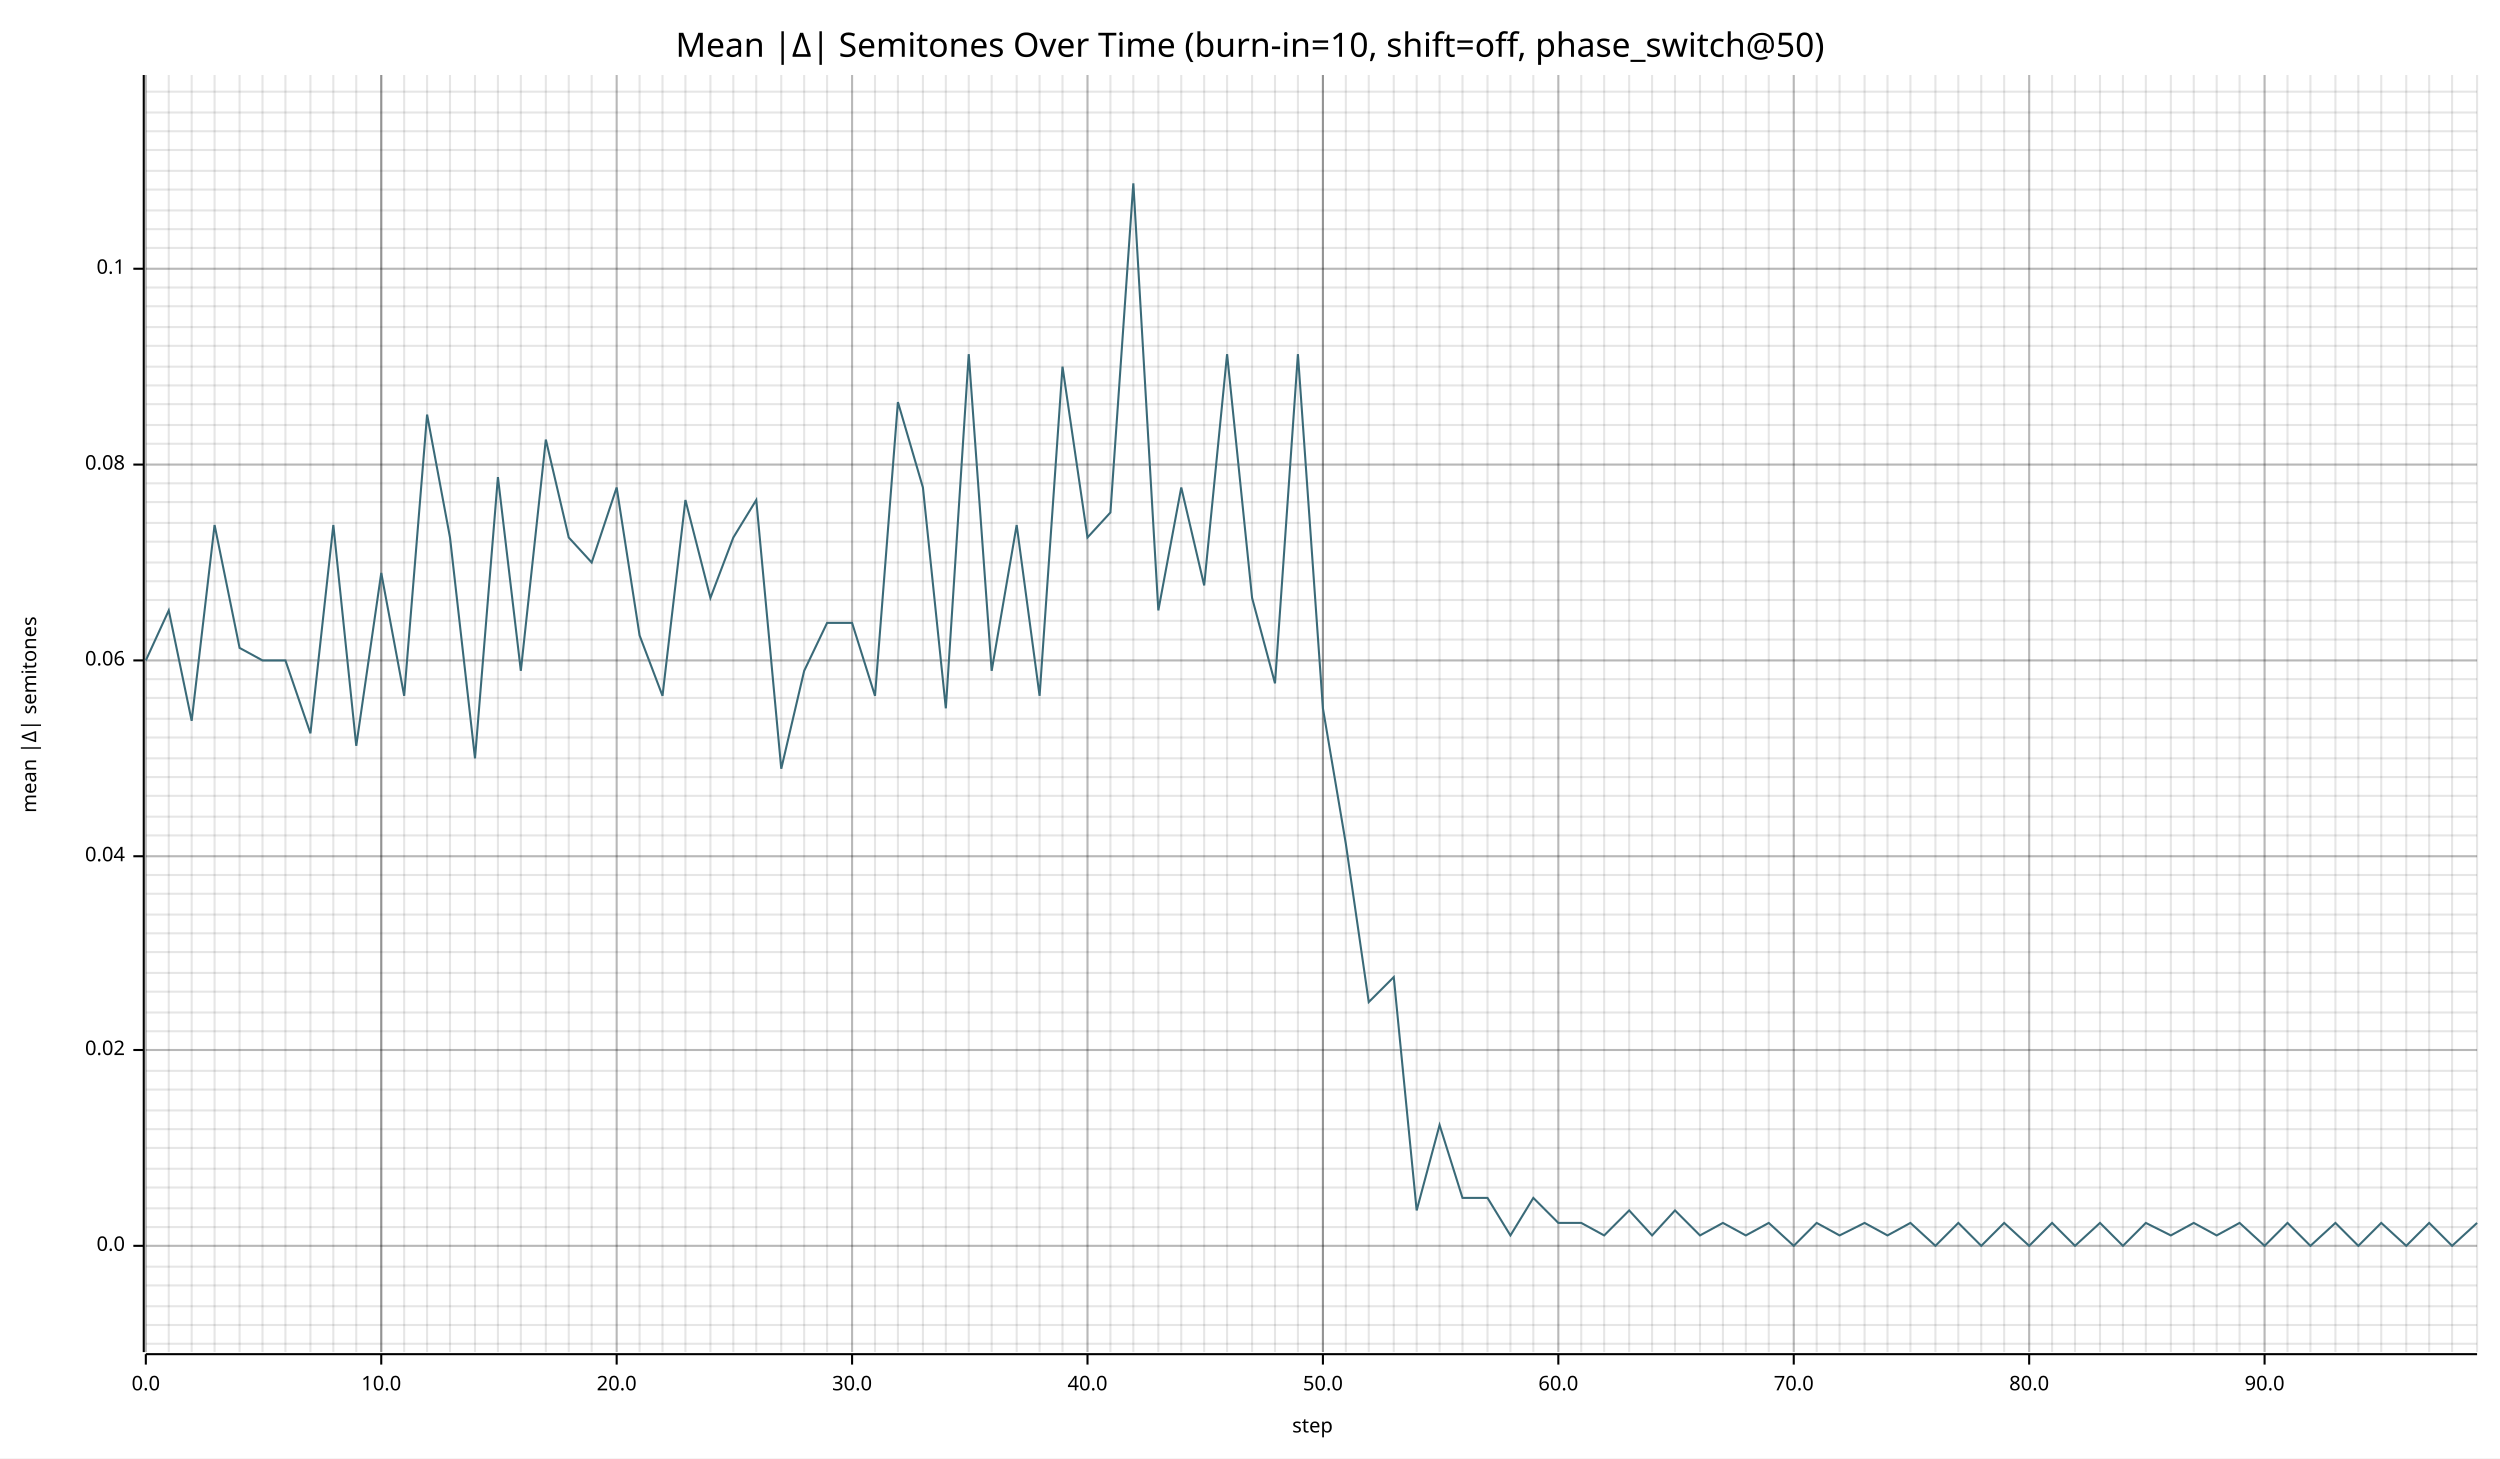
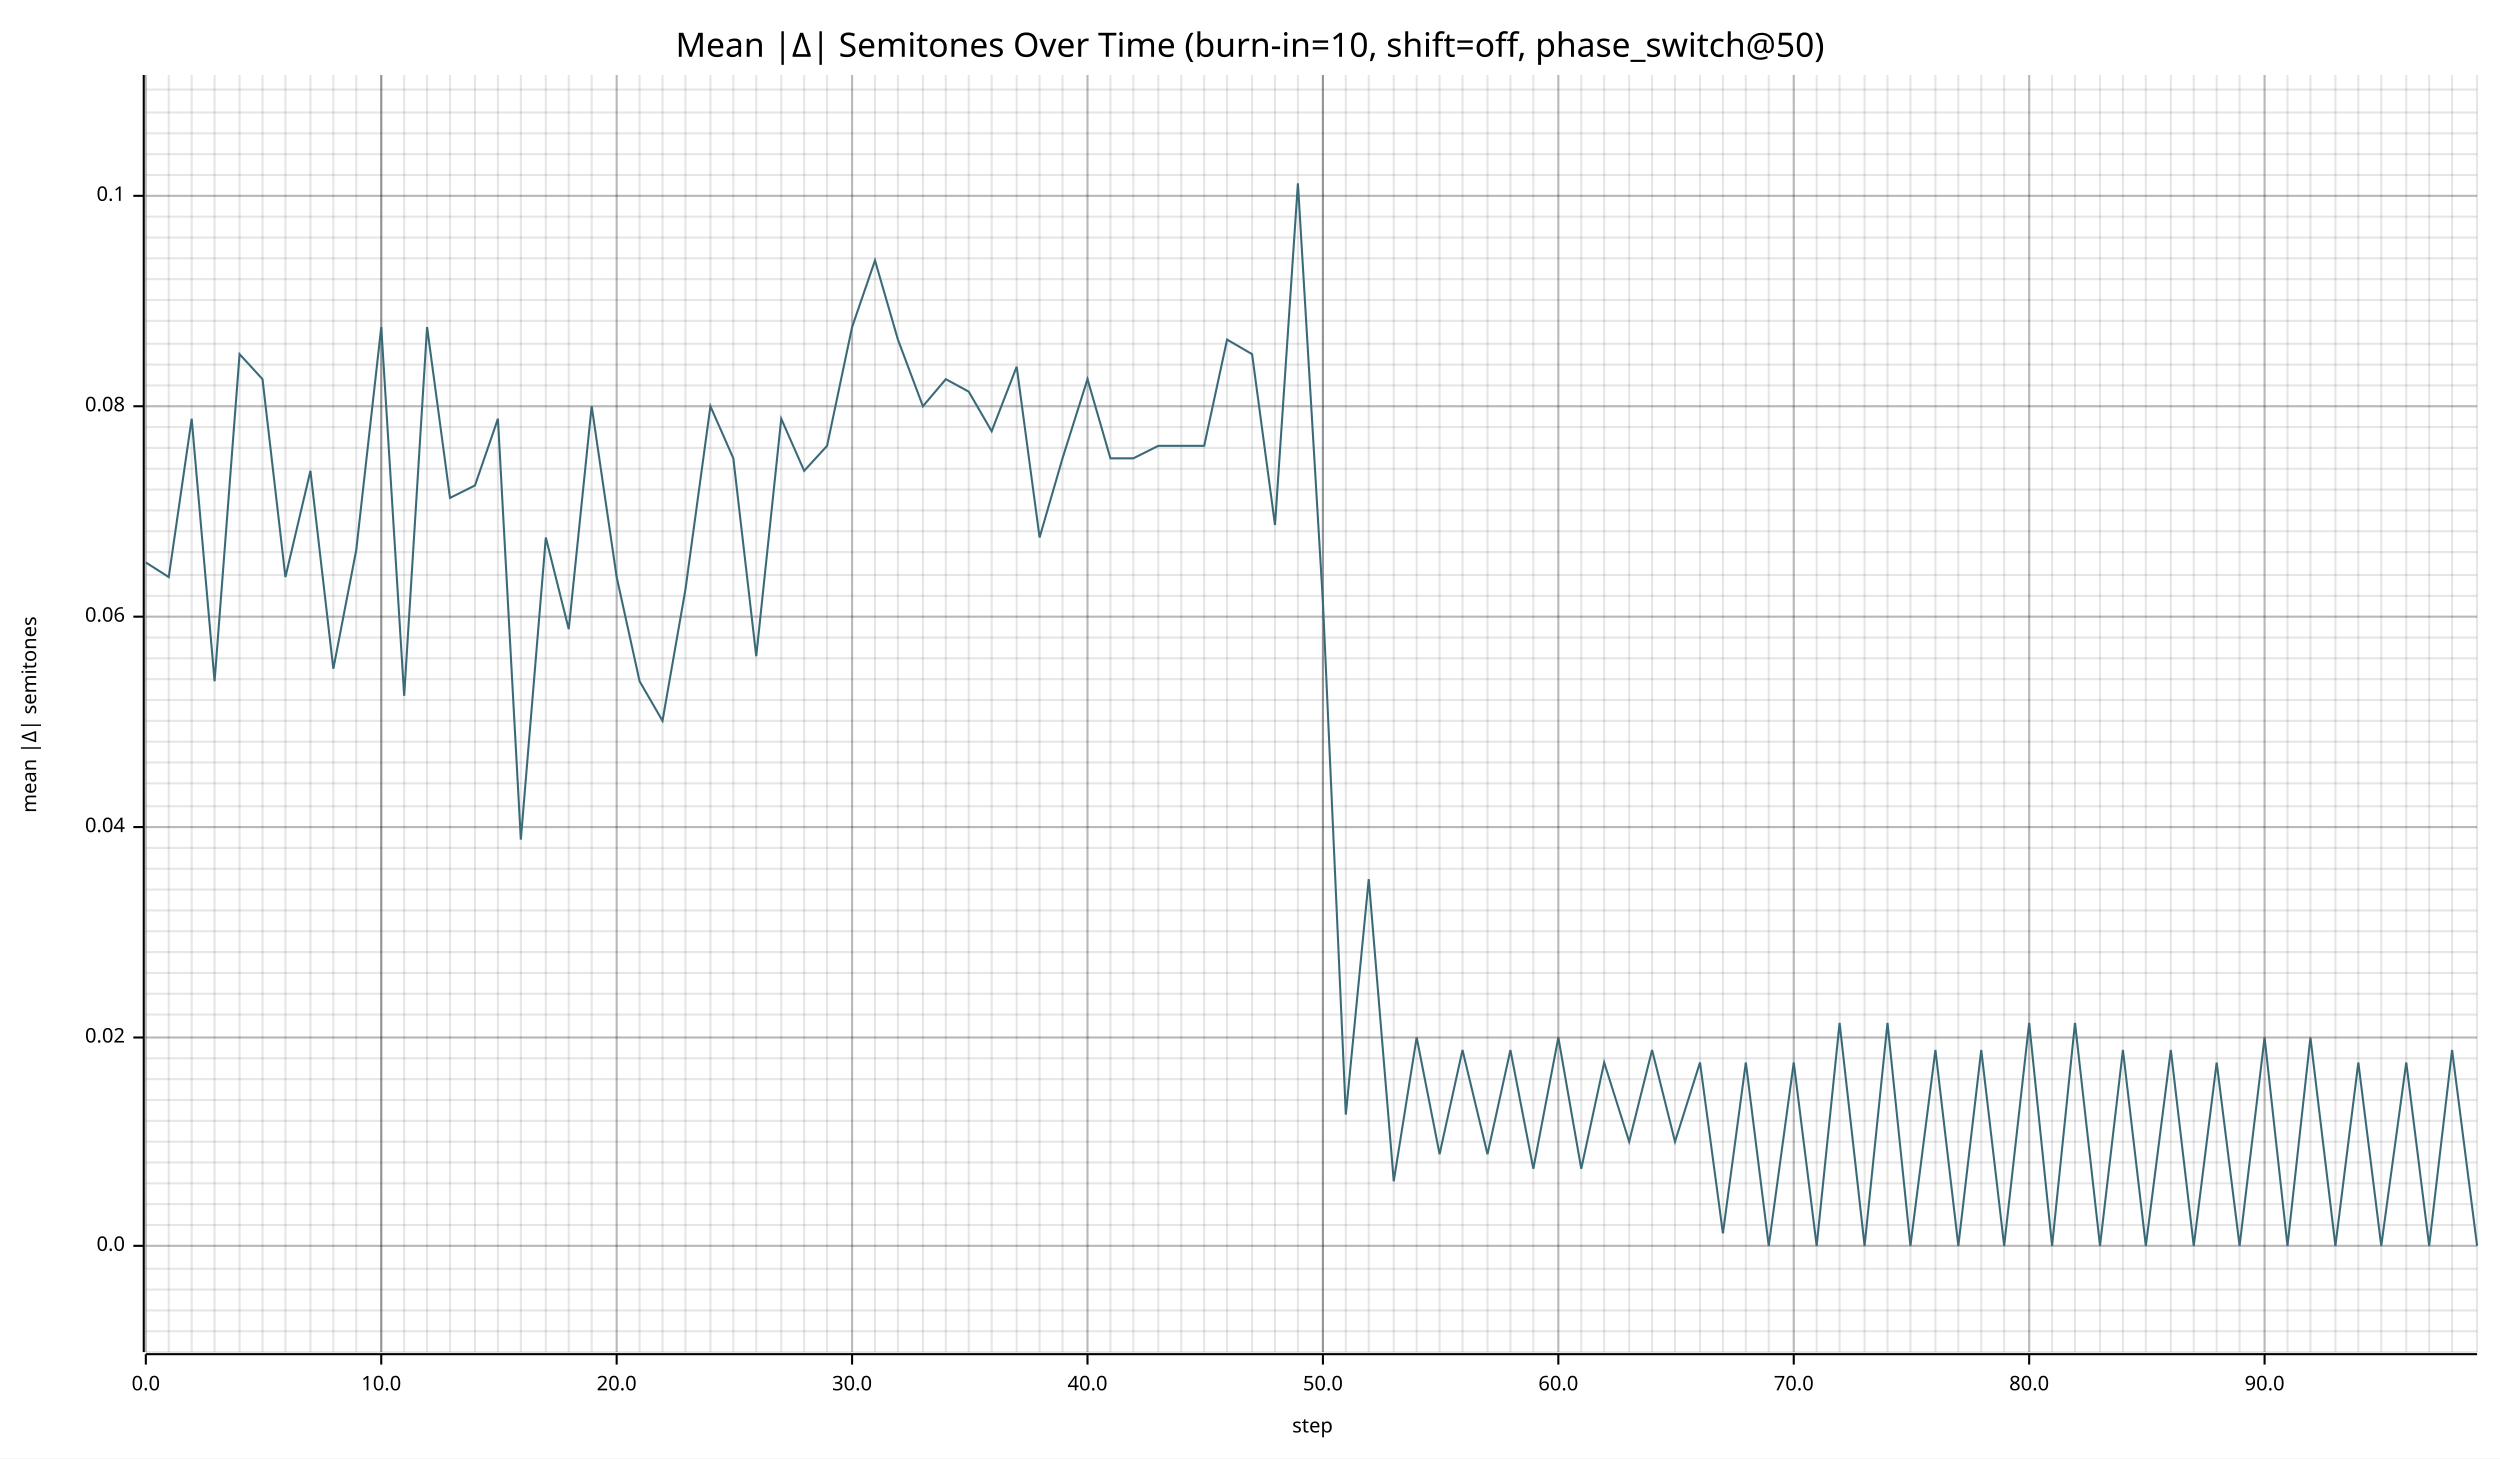
<svg xmlns="http://www.w3.org/2000/svg" width="1200" height="700" viewBox="0 0 1200 700">
  <rect x="0" y="0" width="1200" height="700" opacity="1" fill="#FFFFFF" stroke="none" />
  <text x="600" y="15" dy="0.76em" text-anchor="middle" font-family="sans-serif" font-size="16.129" opacity="1" fill="#000000">
Mean |Δ| Semitones Over Time (burn-in=10, shift=off, phase_switch@50)
</text>
  <line opacity="0.1" stroke="#000000" stroke-width="1" x1="70" y1="649" x2="70" y2="36" />
  <line opacity="0.1" stroke="#000000" stroke-width="1" x1="81" y1="649" x2="81" y2="36" />
  <line opacity="0.1" stroke="#000000" stroke-width="1" x1="92" y1="649" x2="92" y2="36" />
  <line opacity="0.1" stroke="#000000" stroke-width="1" x1="103" y1="649" x2="103" y2="36" />
  <line opacity="0.1" stroke="#000000" stroke-width="1" x1="115" y1="649" x2="115" y2="36" />
  <line opacity="0.1" stroke="#000000" stroke-width="1" x1="126" y1="649" x2="126" y2="36" />
  <line opacity="0.1" stroke="#000000" stroke-width="1" x1="137" y1="649" x2="137" y2="36" />
  <line opacity="0.1" stroke="#000000" stroke-width="1" x1="149" y1="649" x2="149" y2="36" />
  <line opacity="0.1" stroke="#000000" stroke-width="1" x1="160" y1="649" x2="160" y2="36" />
  <line opacity="0.1" stroke="#000000" stroke-width="1" x1="171" y1="649" x2="171" y2="36" />
  <line opacity="0.1" stroke="#000000" stroke-width="1" x1="183" y1="649" x2="183" y2="36" />
  <line opacity="0.1" stroke="#000000" stroke-width="1" x1="194" y1="649" x2="194" y2="36" />
  <line opacity="0.1" stroke="#000000" stroke-width="1" x1="205" y1="649" x2="205" y2="36" />
  <line opacity="0.1" stroke="#000000" stroke-width="1" x1="216" y1="649" x2="216" y2="36" />
  <line opacity="0.1" stroke="#000000" stroke-width="1" x1="228" y1="649" x2="228" y2="36" />
  <line opacity="0.1" stroke="#000000" stroke-width="1" x1="239" y1="649" x2="239" y2="36" />
  <line opacity="0.1" stroke="#000000" stroke-width="1" x1="250" y1="649" x2="250" y2="36" />
  <line opacity="0.1" stroke="#000000" stroke-width="1" x1="262" y1="649" x2="262" y2="36" />
  <line opacity="0.1" stroke="#000000" stroke-width="1" x1="273" y1="649" x2="273" y2="36" />
  <line opacity="0.1" stroke="#000000" stroke-width="1" x1="284" y1="649" x2="284" y2="36" />
  <line opacity="0.1" stroke="#000000" stroke-width="1" x1="296" y1="649" x2="296" y2="36" />
  <line opacity="0.1" stroke="#000000" stroke-width="1" x1="307" y1="649" x2="307" y2="36" />
  <line opacity="0.1" stroke="#000000" stroke-width="1" x1="318" y1="649" x2="318" y2="36" />
  <line opacity="0.1" stroke="#000000" stroke-width="1" x1="329" y1="649" x2="329" y2="36" />
  <line opacity="0.1" stroke="#000000" stroke-width="1" x1="341" y1="649" x2="341" y2="36" />
  <line opacity="0.1" stroke="#000000" stroke-width="1" x1="352" y1="649" x2="352" y2="36" />
  <line opacity="0.1" stroke="#000000" stroke-width="1" x1="363" y1="649" x2="363" y2="36" />
  <line opacity="0.1" stroke="#000000" stroke-width="1" x1="375" y1="649" x2="375" y2="36" />
  <line opacity="0.1" stroke="#000000" stroke-width="1" x1="386" y1="649" x2="386" y2="36" />
  <line opacity="0.1" stroke="#000000" stroke-width="1" x1="397" y1="649" x2="397" y2="36" />
  <line opacity="0.1" stroke="#000000" stroke-width="1" x1="409" y1="649" x2="409" y2="36" />
  <line opacity="0.1" stroke="#000000" stroke-width="1" x1="420" y1="649" x2="420" y2="36" />
  <line opacity="0.1" stroke="#000000" stroke-width="1" x1="431" y1="649" x2="431" y2="36" />
  <line opacity="0.1" stroke="#000000" stroke-width="1" x1="443" y1="649" x2="443" y2="36" />
  <line opacity="0.1" stroke="#000000" stroke-width="1" x1="454" y1="649" x2="454" y2="36" />
  <line opacity="0.1" stroke="#000000" stroke-width="1" x1="465" y1="649" x2="465" y2="36" />
  <line opacity="0.1" stroke="#000000" stroke-width="1" x1="476" y1="649" x2="476" y2="36" />
  <line opacity="0.1" stroke="#000000" stroke-width="1" x1="488" y1="649" x2="488" y2="36" />
  <line opacity="0.1" stroke="#000000" stroke-width="1" x1="499" y1="649" x2="499" y2="36" />
  <line opacity="0.1" stroke="#000000" stroke-width="1" x1="510" y1="649" x2="510" y2="36" />
  <line opacity="0.1" stroke="#000000" stroke-width="1" x1="522" y1="649" x2="522" y2="36" />
  <line opacity="0.1" stroke="#000000" stroke-width="1" x1="533" y1="649" x2="533" y2="36" />
  <line opacity="0.1" stroke="#000000" stroke-width="1" x1="544" y1="649" x2="544" y2="36" />
  <line opacity="0.1" stroke="#000000" stroke-width="1" x1="556" y1="649" x2="556" y2="36" />
  <line opacity="0.1" stroke="#000000" stroke-width="1" x1="567" y1="649" x2="567" y2="36" />
  <line opacity="0.1" stroke="#000000" stroke-width="1" x1="578" y1="649" x2="578" y2="36" />
  <line opacity="0.1" stroke="#000000" stroke-width="1" x1="589" y1="649" x2="589" y2="36" />
  <line opacity="0.1" stroke="#000000" stroke-width="1" x1="601" y1="649" x2="601" y2="36" />
  <line opacity="0.1" stroke="#000000" stroke-width="1" x1="612" y1="649" x2="612" y2="36" />
  <line opacity="0.1" stroke="#000000" stroke-width="1" x1="623" y1="649" x2="623" y2="36" />
  <line opacity="0.1" stroke="#000000" stroke-width="1" x1="635" y1="649" x2="635" y2="36" />
  <line opacity="0.1" stroke="#000000" stroke-width="1" x1="646" y1="649" x2="646" y2="36" />
  <line opacity="0.1" stroke="#000000" stroke-width="1" x1="657" y1="649" x2="657" y2="36" />
  <line opacity="0.1" stroke="#000000" stroke-width="1" x1="669" y1="649" x2="669" y2="36" />
  <line opacity="0.1" stroke="#000000" stroke-width="1" x1="680" y1="649" x2="680" y2="36" />
  <line opacity="0.1" stroke="#000000" stroke-width="1" x1="691" y1="649" x2="691" y2="36" />
  <line opacity="0.1" stroke="#000000" stroke-width="1" x1="702" y1="649" x2="702" y2="36" />
  <line opacity="0.1" stroke="#000000" stroke-width="1" x1="714" y1="649" x2="714" y2="36" />
  <line opacity="0.1" stroke="#000000" stroke-width="1" x1="725" y1="649" x2="725" y2="36" />
  <line opacity="0.1" stroke="#000000" stroke-width="1" x1="736" y1="649" x2="736" y2="36" />
  <line opacity="0.1" stroke="#000000" stroke-width="1" x1="748" y1="649" x2="748" y2="36" />
  <line opacity="0.1" stroke="#000000" stroke-width="1" x1="759" y1="649" x2="759" y2="36" />
  <line opacity="0.1" stroke="#000000" stroke-width="1" x1="770" y1="649" x2="770" y2="36" />
  <line opacity="0.1" stroke="#000000" stroke-width="1" x1="782" y1="649" x2="782" y2="36" />
  <line opacity="0.1" stroke="#000000" stroke-width="1" x1="793" y1="649" x2="793" y2="36" />
  <line opacity="0.1" stroke="#000000" stroke-width="1" x1="804" y1="649" x2="804" y2="36" />
  <line opacity="0.1" stroke="#000000" stroke-width="1" x1="816" y1="649" x2="816" y2="36" />
  <line opacity="0.1" stroke="#000000" stroke-width="1" x1="827" y1="649" x2="827" y2="36" />
  <line opacity="0.1" stroke="#000000" stroke-width="1" x1="838" y1="649" x2="838" y2="36" />
  <line opacity="0.1" stroke="#000000" stroke-width="1" x1="849" y1="649" x2="849" y2="36" />
  <line opacity="0.1" stroke="#000000" stroke-width="1" x1="861" y1="649" x2="861" y2="36" />
  <line opacity="0.1" stroke="#000000" stroke-width="1" x1="872" y1="649" x2="872" y2="36" />
  <line opacity="0.1" stroke="#000000" stroke-width="1" x1="883" y1="649" x2="883" y2="36" />
  <line opacity="0.1" stroke="#000000" stroke-width="1" x1="895" y1="649" x2="895" y2="36" />
  <line opacity="0.1" stroke="#000000" stroke-width="1" x1="906" y1="649" x2="906" y2="36" />
  <line opacity="0.1" stroke="#000000" stroke-width="1" x1="917" y1="649" x2="917" y2="36" />
  <line opacity="0.1" stroke="#000000" stroke-width="1" x1="929" y1="649" x2="929" y2="36" />
  <line opacity="0.1" stroke="#000000" stroke-width="1" x1="940" y1="649" x2="940" y2="36" />
  <line opacity="0.1" stroke="#000000" stroke-width="1" x1="951" y1="649" x2="951" y2="36" />
  <line opacity="0.1" stroke="#000000" stroke-width="1" x1="962" y1="649" x2="962" y2="36" />
  <line opacity="0.1" stroke="#000000" stroke-width="1" x1="974" y1="649" x2="974" y2="36" />
  <line opacity="0.1" stroke="#000000" stroke-width="1" x1="985" y1="649" x2="985" y2="36" />
  <line opacity="0.1" stroke="#000000" stroke-width="1" x1="996" y1="649" x2="996" y2="36" />
  <line opacity="0.1" stroke="#000000" stroke-width="1" x1="1008" y1="649" x2="1008" y2="36" />
  <line opacity="0.1" stroke="#000000" stroke-width="1" x1="1019" y1="649" x2="1019" y2="36" />
  <line opacity="0.1" stroke="#000000" stroke-width="1" x1="1030" y1="649" x2="1030" y2="36" />
  <line opacity="0.1" stroke="#000000" stroke-width="1" x1="1042" y1="649" x2="1042" y2="36" />
  <line opacity="0.1" stroke="#000000" stroke-width="1" x1="1053" y1="649" x2="1053" y2="36" />
  <line opacity="0.1" stroke="#000000" stroke-width="1" x1="1064" y1="649" x2="1064" y2="36" />
  <line opacity="0.1" stroke="#000000" stroke-width="1" x1="1075" y1="649" x2="1075" y2="36" />
  <line opacity="0.1" stroke="#000000" stroke-width="1" x1="1087" y1="649" x2="1087" y2="36" />
  <line opacity="0.1" stroke="#000000" stroke-width="1" x1="1098" y1="649" x2="1098" y2="36" />
  <line opacity="0.1" stroke="#000000" stroke-width="1" x1="1109" y1="649" x2="1109" y2="36" />
  <line opacity="0.1" stroke="#000000" stroke-width="1" x1="1121" y1="649" x2="1121" y2="36" />
  <line opacity="0.1" stroke="#000000" stroke-width="1" x1="1132" y1="649" x2="1132" y2="36" />
  <line opacity="0.1" stroke="#000000" stroke-width="1" x1="1143" y1="649" x2="1143" y2="36" />
  <line opacity="0.1" stroke="#000000" stroke-width="1" x1="1155" y1="649" x2="1155" y2="36" />
  <line opacity="0.1" stroke="#000000" stroke-width="1" x1="1166" y1="649" x2="1166" y2="36" />
  <line opacity="0.1" stroke="#000000" stroke-width="1" x1="1177" y1="649" x2="1177" y2="36" />
  <line opacity="0.1" stroke="#000000" stroke-width="1" x1="1189" y1="649" x2="1189" y2="36" />
-   <line opacity="0.1" stroke="#000000" stroke-width="1" x1="70" y1="645" x2="1189" y2="645" />
-   <line opacity="0.1" stroke="#000000" stroke-width="1" x1="70" y1="636" x2="1189" y2="636" />
-   <line opacity="0.1" stroke="#000000" stroke-width="1" x1="70" y1="627" x2="1189" y2="627" />
-   <line opacity="0.1" stroke="#000000" stroke-width="1" x1="70" y1="617" x2="1189" y2="617" />
-   <line opacity="0.1" stroke="#000000" stroke-width="1" x1="70" y1="608" x2="1189" y2="608" />
+   <line opacity="0.1" stroke="#000000" stroke-width="1" x1="70" y1="649" x2="1189" y2="649" />
+   <line opacity="0.1" stroke="#000000" stroke-width="1" x1="70" y1="639" x2="1189" y2="639" />
+   <line opacity="0.1" stroke="#000000" stroke-width="1" x1="70" y1="629" x2="1189" y2="629" />
+   <line opacity="0.1" stroke="#000000" stroke-width="1" x1="70" y1="619" x2="1189" y2="619" />
+   <line opacity="0.1" stroke="#000000" stroke-width="1" x1="70" y1="609" x2="1189" y2="609" />
  <line opacity="0.1" stroke="#000000" stroke-width="1" x1="70" y1="598" x2="1189" y2="598" />
-   <line opacity="0.1" stroke="#000000" stroke-width="1" x1="70" y1="589" x2="1189" y2="589" />
-   <line opacity="0.1" stroke="#000000" stroke-width="1" x1="70" y1="580" x2="1189" y2="580" />
-   <line opacity="0.1" stroke="#000000" stroke-width="1" x1="70" y1="570" x2="1189" y2="570" />
-   <line opacity="0.1" stroke="#000000" stroke-width="1" x1="70" y1="561" x2="1189" y2="561" />
-   <line opacity="0.1" stroke="#000000" stroke-width="1" x1="70" y1="551" x2="1189" y2="551" />
-   <line opacity="0.1" stroke="#000000" stroke-width="1" x1="70" y1="542" x2="1189" y2="542" />
-   <line opacity="0.1" stroke="#000000" stroke-width="1" x1="70" y1="533" x2="1189" y2="533" />
-   <line opacity="0.1" stroke="#000000" stroke-width="1" x1="70" y1="523" x2="1189" y2="523" />
-   <line opacity="0.1" stroke="#000000" stroke-width="1" x1="70" y1="514" x2="1189" y2="514" />
-   <line opacity="0.1" stroke="#000000" stroke-width="1" x1="70" y1="504" x2="1189" y2="504" />
-   <line opacity="0.1" stroke="#000000" stroke-width="1" x1="70" y1="495" x2="1189" y2="495" />
-   <line opacity="0.1" stroke="#000000" stroke-width="1" x1="70" y1="486" x2="1189" y2="486" />
-   <line opacity="0.1" stroke="#000000" stroke-width="1" x1="70" y1="476" x2="1189" y2="476" />
+   <line opacity="0.1" stroke="#000000" stroke-width="1" x1="70" y1="588" x2="1189" y2="588" />
+   <line opacity="0.1" stroke="#000000" stroke-width="1" x1="70" y1="578" x2="1189" y2="578" />
+   <line opacity="0.1" stroke="#000000" stroke-width="1" x1="70" y1="568" x2="1189" y2="568" />
+   <line opacity="0.1" stroke="#000000" stroke-width="1" x1="70" y1="558" x2="1189" y2="558" />
+   <line opacity="0.1" stroke="#000000" stroke-width="1" x1="70" y1="548" x2="1189" y2="548" />
+   <line opacity="0.1" stroke="#000000" stroke-width="1" x1="70" y1="538" x2="1189" y2="538" />
+   <line opacity="0.1" stroke="#000000" stroke-width="1" x1="70" y1="528" x2="1189" y2="528" />
+   <line opacity="0.1" stroke="#000000" stroke-width="1" x1="70" y1="518" x2="1189" y2="518" />
+   <line opacity="0.1" stroke="#000000" stroke-width="1" x1="70" y1="508" x2="1189" y2="508" />
+   <line opacity="0.1" stroke="#000000" stroke-width="1" x1="70" y1="498" x2="1189" y2="498" />
+   <line opacity="0.1" stroke="#000000" stroke-width="1" x1="70" y1="487" x2="1189" y2="487" />
+   <line opacity="0.1" stroke="#000000" stroke-width="1" x1="70" y1="477" x2="1189" y2="477" />
  <line opacity="0.1" stroke="#000000" stroke-width="1" x1="70" y1="467" x2="1189" y2="467" />
  <line opacity="0.1" stroke="#000000" stroke-width="1" x1="70" y1="457" x2="1189" y2="457" />
-   <line opacity="0.1" stroke="#000000" stroke-width="1" x1="70" y1="448" x2="1189" y2="448" />
-   <line opacity="0.1" stroke="#000000" stroke-width="1" x1="70" y1="439" x2="1189" y2="439" />
-   <line opacity="0.1" stroke="#000000" stroke-width="1" x1="70" y1="429" x2="1189" y2="429" />
-   <line opacity="0.1" stroke="#000000" stroke-width="1" x1="70" y1="420" x2="1189" y2="420" />
-   <line opacity="0.1" stroke="#000000" stroke-width="1" x1="70" y1="411" x2="1189" y2="411" />
-   <line opacity="0.1" stroke="#000000" stroke-width="1" x1="70" y1="401" x2="1189" y2="401" />
-   <line opacity="0.1" stroke="#000000" stroke-width="1" x1="70" y1="392" x2="1189" y2="392" />
-   <line opacity="0.1" stroke="#000000" stroke-width="1" x1="70" y1="382" x2="1189" y2="382" />
-   <line opacity="0.1" stroke="#000000" stroke-width="1" x1="70" y1="373" x2="1189" y2="373" />
-   <line opacity="0.1" stroke="#000000" stroke-width="1" x1="70" y1="364" x2="1189" y2="364" />
-   <line opacity="0.1" stroke="#000000" stroke-width="1" x1="70" y1="354" x2="1189" y2="354" />
-   <line opacity="0.1" stroke="#000000" stroke-width="1" x1="70" y1="345" x2="1189" y2="345" />
-   <line opacity="0.1" stroke="#000000" stroke-width="1" x1="70" y1="335" x2="1189" y2="335" />
+   <line opacity="0.1" stroke="#000000" stroke-width="1" x1="70" y1="447" x2="1189" y2="447" />
+   <line opacity="0.1" stroke="#000000" stroke-width="1" x1="70" y1="437" x2="1189" y2="437" />
+   <line opacity="0.1" stroke="#000000" stroke-width="1" x1="70" y1="427" x2="1189" y2="427" />
+   <line opacity="0.1" stroke="#000000" stroke-width="1" x1="70" y1="417" x2="1189" y2="417" />
+   <line opacity="0.1" stroke="#000000" stroke-width="1" x1="70" y1="407" x2="1189" y2="407" />
+   <line opacity="0.1" stroke="#000000" stroke-width="1" x1="70" y1="397" x2="1189" y2="397" />
+   <line opacity="0.1" stroke="#000000" stroke-width="1" x1="70" y1="387" x2="1189" y2="387" />
+   <line opacity="0.1" stroke="#000000" stroke-width="1" x1="70" y1="376" x2="1189" y2="376" />
+   <line opacity="0.1" stroke="#000000" stroke-width="1" x1="70" y1="366" x2="1189" y2="366" />
+   <line opacity="0.1" stroke="#000000" stroke-width="1" x1="70" y1="356" x2="1189" y2="356" />
+   <line opacity="0.1" stroke="#000000" stroke-width="1" x1="70" y1="346" x2="1189" y2="346" />
+   <line opacity="0.1" stroke="#000000" stroke-width="1" x1="70" y1="336" x2="1189" y2="336" />
  <line opacity="0.1" stroke="#000000" stroke-width="1" x1="70" y1="326" x2="1189" y2="326" />
-   <line opacity="0.1" stroke="#000000" stroke-width="1" x1="70" y1="317" x2="1189" y2="317" />
-   <line opacity="0.1" stroke="#000000" stroke-width="1" x1="70" y1="307" x2="1189" y2="307" />
-   <line opacity="0.1" stroke="#000000" stroke-width="1" x1="70" y1="298" x2="1189" y2="298" />
-   <line opacity="0.1" stroke="#000000" stroke-width="1" x1="70" y1="288" x2="1189" y2="288" />
-   <line opacity="0.1" stroke="#000000" stroke-width="1" x1="70" y1="279" x2="1189" y2="279" />
-   <line opacity="0.1" stroke="#000000" stroke-width="1" x1="70" y1="270" x2="1189" y2="270" />
-   <line opacity="0.1" stroke="#000000" stroke-width="1" x1="70" y1="260" x2="1189" y2="260" />
-   <line opacity="0.1" stroke="#000000" stroke-width="1" x1="70" y1="251" x2="1189" y2="251" />
-   <line opacity="0.1" stroke="#000000" stroke-width="1" x1="70" y1="241" x2="1189" y2="241" />
-   <line opacity="0.1" stroke="#000000" stroke-width="1" x1="70" y1="232" x2="1189" y2="232" />
-   <line opacity="0.1" stroke="#000000" stroke-width="1" x1="70" y1="223" x2="1189" y2="223" />
-   <line opacity="0.1" stroke="#000000" stroke-width="1" x1="70" y1="213" x2="1189" y2="213" />
-   <line opacity="0.1" stroke="#000000" stroke-width="1" x1="70" y1="204" x2="1189" y2="204" />
-   <line opacity="0.1" stroke="#000000" stroke-width="1" x1="70" y1="194" x2="1189" y2="194" />
+   <line opacity="0.1" stroke="#000000" stroke-width="1" x1="70" y1="316" x2="1189" y2="316" />
+   <line opacity="0.1" stroke="#000000" stroke-width="1" x1="70" y1="306" x2="1189" y2="306" />
+   <line opacity="0.1" stroke="#000000" stroke-width="1" x1="70" y1="296" x2="1189" y2="296" />
+   <line opacity="0.1" stroke="#000000" stroke-width="1" x1="70" y1="286" x2="1189" y2="286" />
+   <line opacity="0.1" stroke="#000000" stroke-width="1" x1="70" y1="276" x2="1189" y2="276" />
+   <line opacity="0.1" stroke="#000000" stroke-width="1" x1="70" y1="265" x2="1189" y2="265" />
+   <line opacity="0.1" stroke="#000000" stroke-width="1" x1="70" y1="255" x2="1189" y2="255" />
+   <line opacity="0.1" stroke="#000000" stroke-width="1" x1="70" y1="245" x2="1189" y2="245" />
+   <line opacity="0.1" stroke="#000000" stroke-width="1" x1="70" y1="235" x2="1189" y2="235" />
+   <line opacity="0.1" stroke="#000000" stroke-width="1" x1="70" y1="225" x2="1189" y2="225" />
+   <line opacity="0.1" stroke="#000000" stroke-width="1" x1="70" y1="215" x2="1189" y2="215" />
+   <line opacity="0.1" stroke="#000000" stroke-width="1" x1="70" y1="205" x2="1189" y2="205" />
+   <line opacity="0.1" stroke="#000000" stroke-width="1" x1="70" y1="195" x2="1189" y2="195" />
  <line opacity="0.1" stroke="#000000" stroke-width="1" x1="70" y1="185" x2="1189" y2="185" />
-   <line opacity="0.1" stroke="#000000" stroke-width="1" x1="70" y1="176" x2="1189" y2="176" />
-   <line opacity="0.1" stroke="#000000" stroke-width="1" x1="70" y1="166" x2="1189" y2="166" />
-   <line opacity="0.1" stroke="#000000" stroke-width="1" x1="70" y1="157" x2="1189" y2="157" />
-   <line opacity="0.1" stroke="#000000" stroke-width="1" x1="70" y1="147" x2="1189" y2="147" />
-   <line opacity="0.1" stroke="#000000" stroke-width="1" x1="70" y1="138" x2="1189" y2="138" />
-   <line opacity="0.1" stroke="#000000" stroke-width="1" x1="70" y1="129" x2="1189" y2="129" />
-   <line opacity="0.1" stroke="#000000" stroke-width="1" x1="70" y1="119" x2="1189" y2="119" />
-   <line opacity="0.1" stroke="#000000" stroke-width="1" x1="70" y1="110" x2="1189" y2="110" />
-   <line opacity="0.1" stroke="#000000" stroke-width="1" x1="70" y1="101" x2="1189" y2="101" />
-   <line opacity="0.1" stroke="#000000" stroke-width="1" x1="70" y1="91" x2="1189" y2="91" />
-   <line opacity="0.1" stroke="#000000" stroke-width="1" x1="70" y1="82" x2="1189" y2="82" />
-   <line opacity="0.1" stroke="#000000" stroke-width="1" x1="70" y1="72" x2="1189" y2="72" />
-   <line opacity="0.1" stroke="#000000" stroke-width="1" x1="70" y1="63" x2="1189" y2="63" />
+   <line opacity="0.1" stroke="#000000" stroke-width="1" x1="70" y1="175" x2="1189" y2="175" />
+   <line opacity="0.1" stroke="#000000" stroke-width="1" x1="70" y1="165" x2="1189" y2="165" />
+   <line opacity="0.1" stroke="#000000" stroke-width="1" x1="70" y1="154" x2="1189" y2="154" />
+   <line opacity="0.1" stroke="#000000" stroke-width="1" x1="70" y1="144" x2="1189" y2="144" />
+   <line opacity="0.1" stroke="#000000" stroke-width="1" x1="70" y1="134" x2="1189" y2="134" />
+   <line opacity="0.1" stroke="#000000" stroke-width="1" x1="70" y1="124" x2="1189" y2="124" />
+   <line opacity="0.1" stroke="#000000" stroke-width="1" x1="70" y1="114" x2="1189" y2="114" />
+   <line opacity="0.1" stroke="#000000" stroke-width="1" x1="70" y1="104" x2="1189" y2="104" />
+   <line opacity="0.1" stroke="#000000" stroke-width="1" x1="70" y1="94" x2="1189" y2="94" />
+   <line opacity="0.1" stroke="#000000" stroke-width="1" x1="70" y1="84" x2="1189" y2="84" />
+   <line opacity="0.1" stroke="#000000" stroke-width="1" x1="70" y1="74" x2="1189" y2="74" />
+   <line opacity="0.1" stroke="#000000" stroke-width="1" x1="70" y1="64" x2="1189" y2="64" />
  <line opacity="0.1" stroke="#000000" stroke-width="1" x1="70" y1="54" x2="1189" y2="54" />
-   <line opacity="0.1" stroke="#000000" stroke-width="1" x1="70" y1="44" x2="1189" y2="44" />
+   <line opacity="0.1" stroke="#000000" stroke-width="1" x1="70" y1="43" x2="1189" y2="43" />
  <text x="10" y="343" dy="0.76em" text-anchor="middle" font-family="sans-serif" font-size="9.677" opacity="1" fill="#000000" transform="rotate(270, 10, 343)">
mean |Δ| semitones
</text>
  <text x="630" y="690" dy="-0.5ex" text-anchor="middle" font-family="sans-serif" font-size="9.677" opacity="1" fill="#000000">
step
</text>
  <line opacity="0.2" stroke="#000000" stroke-width="1" x1="70" y1="649" x2="70" y2="36" />
  <line opacity="0.2" stroke="#000000" stroke-width="1" x1="183" y1="649" x2="183" y2="36" />
  <line opacity="0.2" stroke="#000000" stroke-width="1" x1="296" y1="649" x2="296" y2="36" />
  <line opacity="0.2" stroke="#000000" stroke-width="1" x1="409" y1="649" x2="409" y2="36" />
  <line opacity="0.2" stroke="#000000" stroke-width="1" x1="522" y1="649" x2="522" y2="36" />
  <line opacity="0.2" stroke="#000000" stroke-width="1" x1="635" y1="649" x2="635" y2="36" />
  <line opacity="0.2" stroke="#000000" stroke-width="1" x1="748" y1="649" x2="748" y2="36" />
  <line opacity="0.2" stroke="#000000" stroke-width="1" x1="861" y1="649" x2="861" y2="36" />
  <line opacity="0.2" stroke="#000000" stroke-width="1" x1="974" y1="649" x2="974" y2="36" />
  <line opacity="0.2" stroke="#000000" stroke-width="1" x1="1087" y1="649" x2="1087" y2="36" />
  <line opacity="0.2" stroke="#000000" stroke-width="1" x1="70" y1="598" x2="1189" y2="598" />
-   <line opacity="0.2" stroke="#000000" stroke-width="1" x1="70" y1="504" x2="1189" y2="504" />
-   <line opacity="0.2" stroke="#000000" stroke-width="1" x1="70" y1="411" x2="1189" y2="411" />
-   <line opacity="0.2" stroke="#000000" stroke-width="1" x1="70" y1="317" x2="1189" y2="317" />
-   <line opacity="0.2" stroke="#000000" stroke-width="1" x1="70" y1="223" x2="1189" y2="223" />
-   <line opacity="0.2" stroke="#000000" stroke-width="1" x1="70" y1="129" x2="1189" y2="129" />
+   <line opacity="0.2" stroke="#000000" stroke-width="1" x1="70" y1="498" x2="1189" y2="498" />
+   <line opacity="0.2" stroke="#000000" stroke-width="1" x1="70" y1="397" x2="1189" y2="397" />
+   <line opacity="0.2" stroke="#000000" stroke-width="1" x1="70" y1="296" x2="1189" y2="296" />
+   <line opacity="0.2" stroke="#000000" stroke-width="1" x1="70" y1="195" x2="1189" y2="195" />
+   <line opacity="0.2" stroke="#000000" stroke-width="1" x1="70" y1="94" x2="1189" y2="94" />
  <polyline fill="none" opacity="1" stroke="#000000" stroke-width="1" points="69,36 69,649 " />
  <text x="60" y="598" dy="0.5ex" text-anchor="end" font-family="sans-serif" font-size="9.677" opacity="1" fill="#000000">
0.0
</text>
  <polyline fill="none" opacity="1" stroke="#000000" stroke-width="1" points="64,598 69,598 " />
-   <text x="60" y="504" dy="0.5ex" text-anchor="end" font-family="sans-serif" font-size="9.677" opacity="1" fill="#000000">
+   <text x="60" y="498" dy="0.5ex" text-anchor="end" font-family="sans-serif" font-size="9.677" opacity="1" fill="#000000">
0.02
</text>
-   <polyline fill="none" opacity="1" stroke="#000000" stroke-width="1" points="64,504 69,504 " />
-   <text x="60" y="411" dy="0.5ex" text-anchor="end" font-family="sans-serif" font-size="9.677" opacity="1" fill="#000000">
+   <polyline fill="none" opacity="1" stroke="#000000" stroke-width="1" points="64,498 69,498 " />
+   <text x="60" y="397" dy="0.5ex" text-anchor="end" font-family="sans-serif" font-size="9.677" opacity="1" fill="#000000">
0.04
</text>
-   <polyline fill="none" opacity="1" stroke="#000000" stroke-width="1" points="64,411 69,411 " />
-   <text x="60" y="317" dy="0.5ex" text-anchor="end" font-family="sans-serif" font-size="9.677" opacity="1" fill="#000000">
+   <polyline fill="none" opacity="1" stroke="#000000" stroke-width="1" points="64,397 69,397 " />
+   <text x="60" y="296" dy="0.5ex" text-anchor="end" font-family="sans-serif" font-size="9.677" opacity="1" fill="#000000">
0.06
</text>
-   <polyline fill="none" opacity="1" stroke="#000000" stroke-width="1" points="64,317 69,317 " />
-   <text x="60" y="223" dy="0.5ex" text-anchor="end" font-family="sans-serif" font-size="9.677" opacity="1" fill="#000000">
+   <polyline fill="none" opacity="1" stroke="#000000" stroke-width="1" points="64,296 69,296 " />
+   <text x="60" y="195" dy="0.5ex" text-anchor="end" font-family="sans-serif" font-size="9.677" opacity="1" fill="#000000">
0.08
</text>
-   <polyline fill="none" opacity="1" stroke="#000000" stroke-width="1" points="64,223 69,223 " />
-   <text x="60" y="129" dy="0.5ex" text-anchor="end" font-family="sans-serif" font-size="9.677" opacity="1" fill="#000000">
+   <polyline fill="none" opacity="1" stroke="#000000" stroke-width="1" points="64,195 69,195 " />
+   <text x="60" y="94" dy="0.5ex" text-anchor="end" font-family="sans-serif" font-size="9.677" opacity="1" fill="#000000">
0.1
</text>
-   <polyline fill="none" opacity="1" stroke="#000000" stroke-width="1" points="64,129 69,129 " />
+   <polyline fill="none" opacity="1" stroke="#000000" stroke-width="1" points="64,94 69,94 " />
  <polyline fill="none" opacity="1" stroke="#000000" stroke-width="1" points="70,650 1189,650 " />
  <text x="70" y="660" dy="0.76em" text-anchor="middle" font-family="sans-serif" font-size="9.677" opacity="1" fill="#000000">
0.0
</text>
  <polyline fill="none" opacity="1" stroke="#000000" stroke-width="1" points="70,650 70,655 " />
  <text x="183" y="660" dy="0.76em" text-anchor="middle" font-family="sans-serif" font-size="9.677" opacity="1" fill="#000000">
10.0
</text>
  <polyline fill="none" opacity="1" stroke="#000000" stroke-width="1" points="183,650 183,655 " />
  <text x="296" y="660" dy="0.76em" text-anchor="middle" font-family="sans-serif" font-size="9.677" opacity="1" fill="#000000">
20.0
</text>
  <polyline fill="none" opacity="1" stroke="#000000" stroke-width="1" points="296,650 296,655 " />
  <text x="409" y="660" dy="0.76em" text-anchor="middle" font-family="sans-serif" font-size="9.677" opacity="1" fill="#000000">
30.0
</text>
  <polyline fill="none" opacity="1" stroke="#000000" stroke-width="1" points="409,650 409,655 " />
  <text x="522" y="660" dy="0.76em" text-anchor="middle" font-family="sans-serif" font-size="9.677" opacity="1" fill="#000000">
40.0
</text>
  <polyline fill="none" opacity="1" stroke="#000000" stroke-width="1" points="522,650 522,655 " />
  <text x="635" y="660" dy="0.76em" text-anchor="middle" font-family="sans-serif" font-size="9.677" opacity="1" fill="#000000">
50.0
</text>
  <polyline fill="none" opacity="1" stroke="#000000" stroke-width="1" points="635,650 635,655 " />
  <text x="748" y="660" dy="0.76em" text-anchor="middle" font-family="sans-serif" font-size="9.677" opacity="1" fill="#000000">
60.0
</text>
  <polyline fill="none" opacity="1" stroke="#000000" stroke-width="1" points="748,650 748,655 " />
  <text x="861" y="660" dy="0.76em" text-anchor="middle" font-family="sans-serif" font-size="9.677" opacity="1" fill="#000000">
70.0
</text>
  <polyline fill="none" opacity="1" stroke="#000000" stroke-width="1" points="861,650 861,655 " />
  <text x="974" y="660" dy="0.76em" text-anchor="middle" font-family="sans-serif" font-size="9.677" opacity="1" fill="#000000">
80.0
</text>
  <polyline fill="none" opacity="1" stroke="#000000" stroke-width="1" points="974,650 974,655 " />
  <text x="1087" y="660" dy="0.76em" text-anchor="middle" font-family="sans-serif" font-size="9.677" opacity="1" fill="#000000">
90.0
</text>
  <polyline fill="none" opacity="1" stroke="#000000" stroke-width="1" points="1087,650 1087,655 " />
  <polyline fill="none" opacity="0.2" stroke="#000000" stroke-width="1" points="183,649 183,36 " />
  <polyline fill="none" opacity="0.2" stroke="#000000" stroke-width="1" points="635,649 635,36 " />
-   <polyline fill="none" opacity="1" stroke="#3A6A78" stroke-width="1" points="70,317 81,293 92,346 103,252 115,311 126,317 137,317 149,352 160,252 171,358 183,275 194,334 205,199 216,258 228,364 239,229 250,322 262,211 273,258 284,270 296,234 307,305 318,334 329,240 341,287 352,258 363,240 375,369 386,322 397,299 409,299 420,334 431,193 443,234 454,340 465,170 476,322 488,252 499,334 510,176 522,258 533,246 544,88 556,293 567,234 578,281 589,170 601,287 612,328 623,170 635,340 646,405 657,481 669,469 680,581 691,540 702,575 714,575 725,593 736,575 748,587 759,587 770,593 782,581 793,593 804,581 816,593 827,587 838,593 849,587 861,598 872,587 883,593 895,587 906,593 917,587 929,598 940,587 951,598 962,587 974,598 985,587 996,598 1008,587 1019,598 1030,587 1042,593 1053,587 1064,593 1075,587 1087,598 1098,587 1109,598 1121,587 1132,598 1143,587 1155,598 1166,587 1177,598 1189,587 " />
+   <polyline fill="none" opacity="1" stroke="#3A6A78" stroke-width="1" points="70,270 81,277 92,201 103,327 115,170 126,182 137,277 149,226 160,321 171,264 183,157 194,334 205,157 216,239 228,233 239,201 250,403 262,258 273,302 284,195 296,277 307,327 318,346 329,283 341,195 352,220 363,315 375,201 386,226 397,214 409,157 420,125 431,163 443,195 454,182 465,188 476,207 488,176 499,258 510,220 522,182 533,220 544,220 556,214 567,214 578,214 589,163 601,170 612,252 623,88 635,289 646,535 657,422 669,567 680,498 691,554 702,504 714,554 725,504 736,561 748,498 759,561 770,510 782,548 793,504 804,548 816,510 827,592 838,510 849,598 861,510 872,598 883,491 895,598 906,491 917,598 929,504 940,598 951,504 962,598 974,491 985,598 996,491 1008,598 1019,504 1030,598 1042,504 1053,598 1064,510 1075,598 1087,498 1098,598 1109,498 1121,598 1132,510 1143,598 1155,510 1166,598 1177,504 1189,598 " />
</svg>
